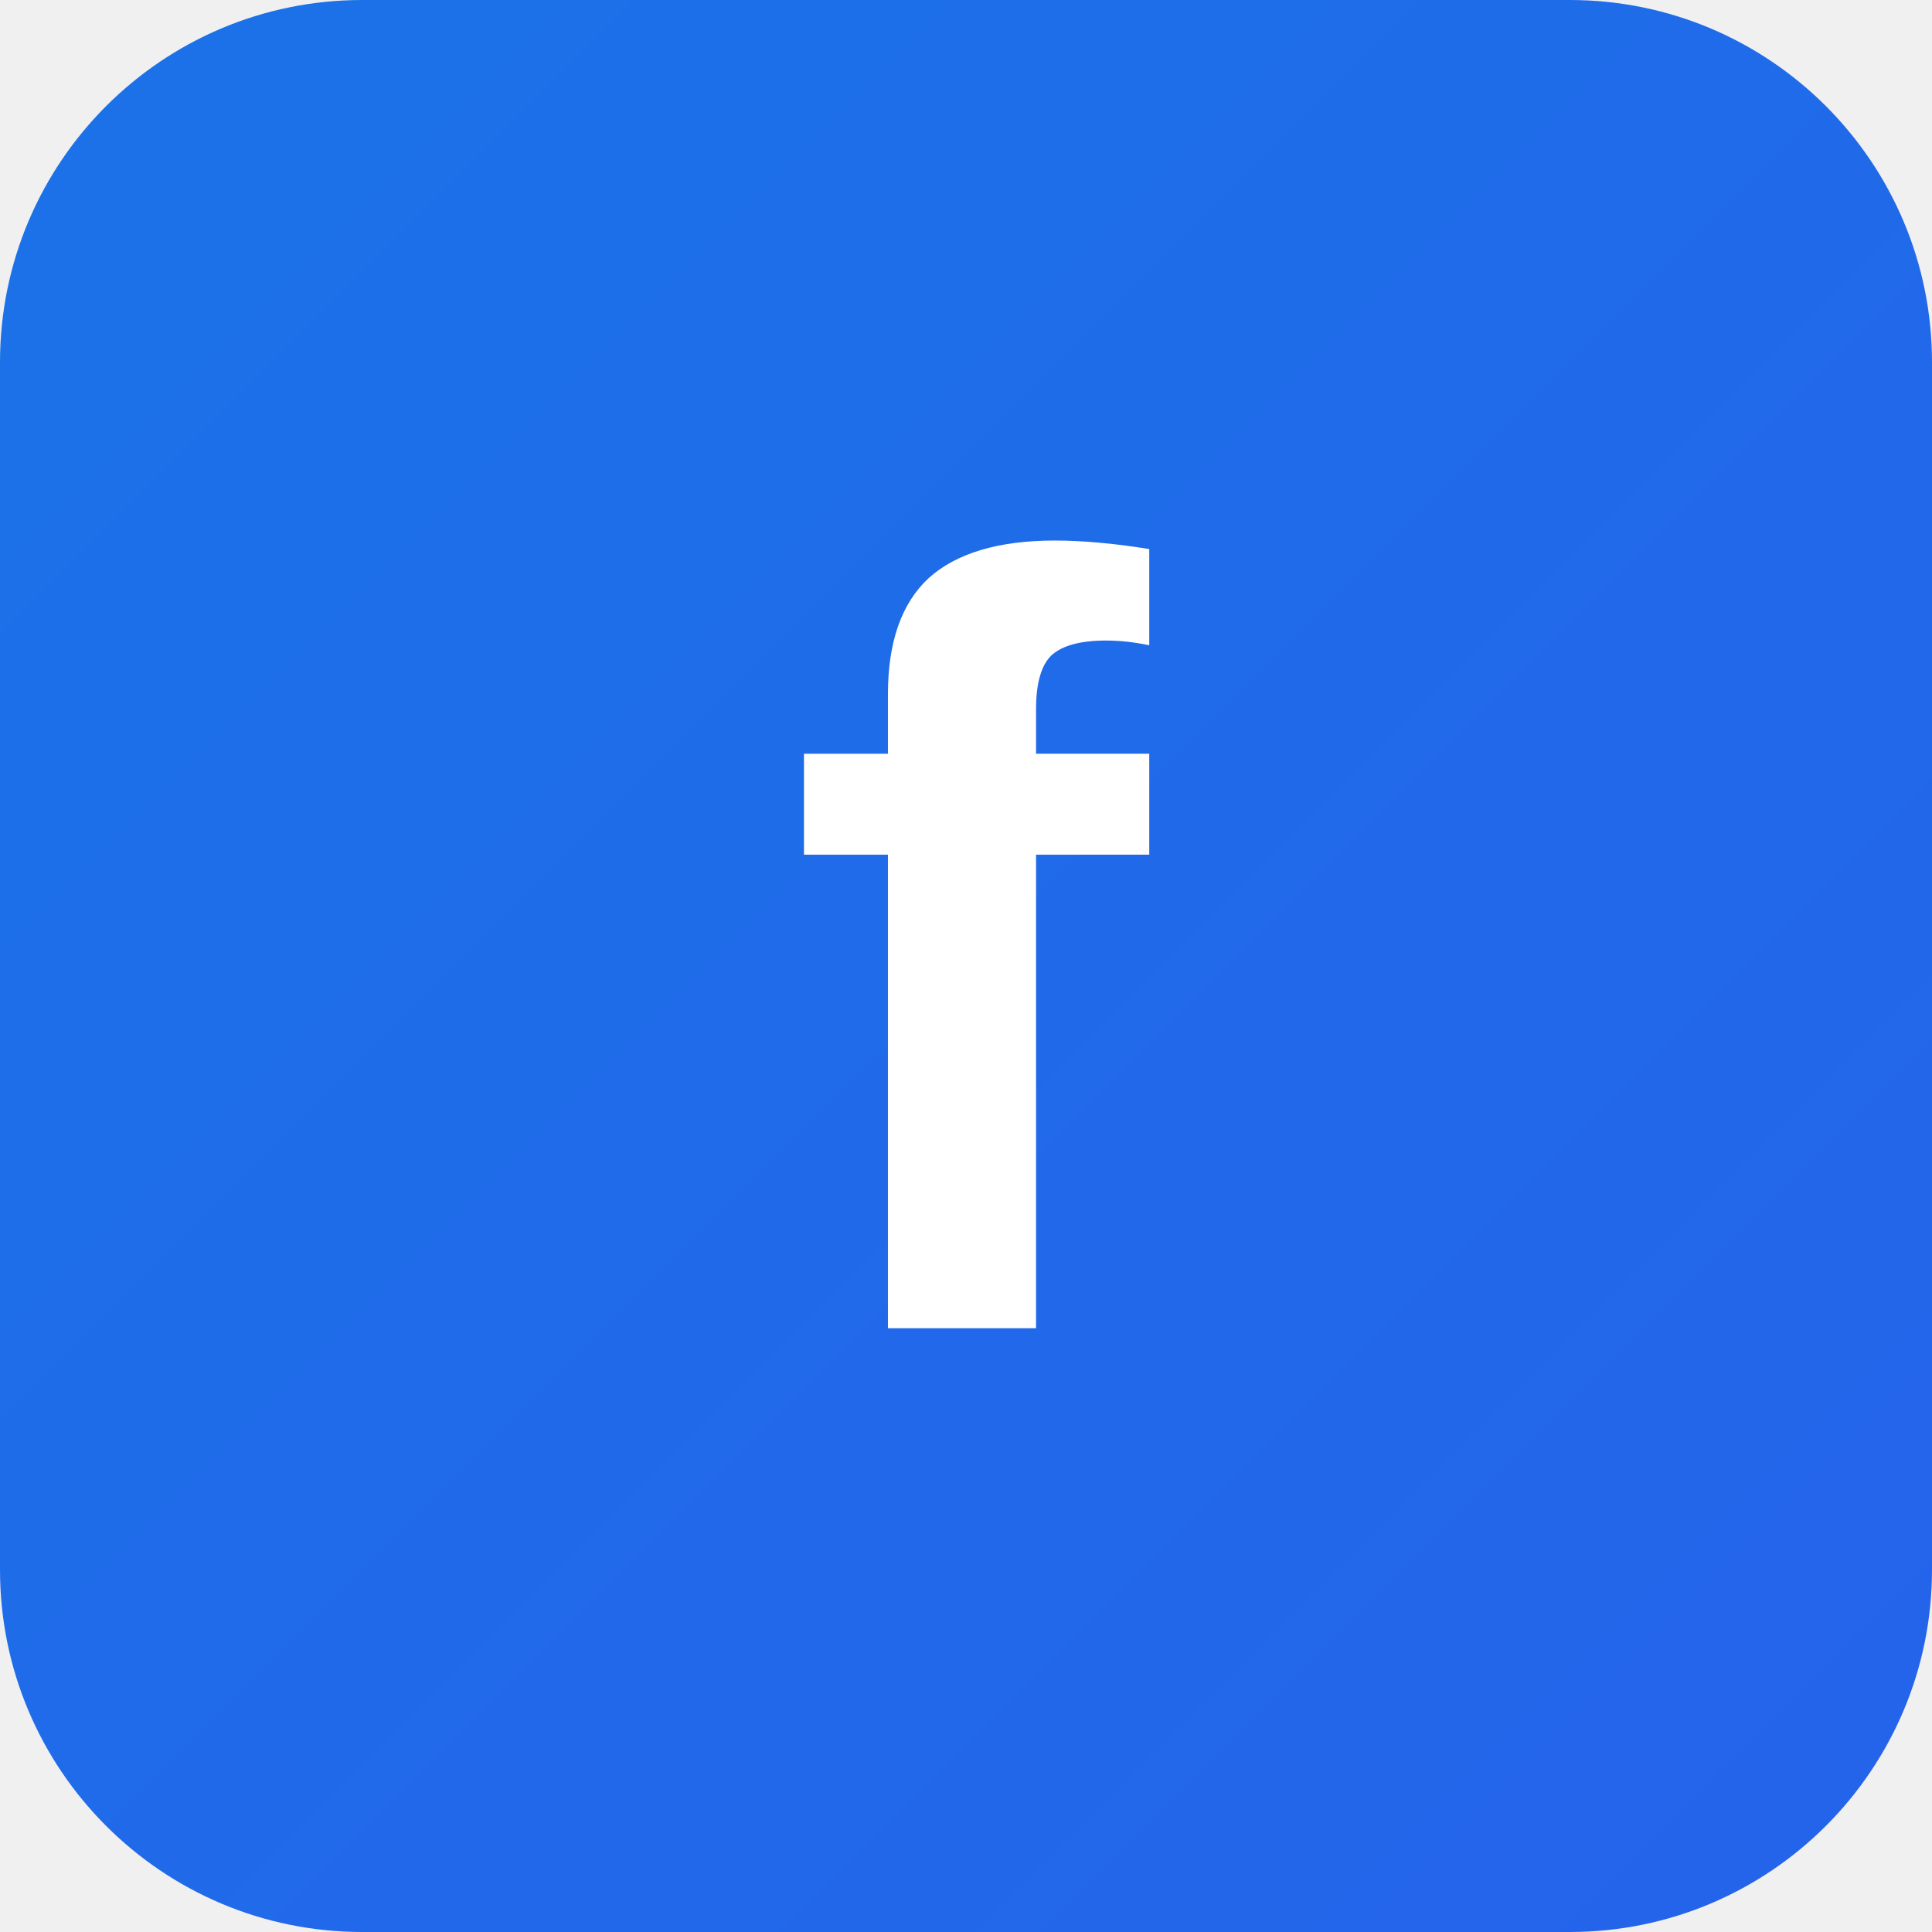
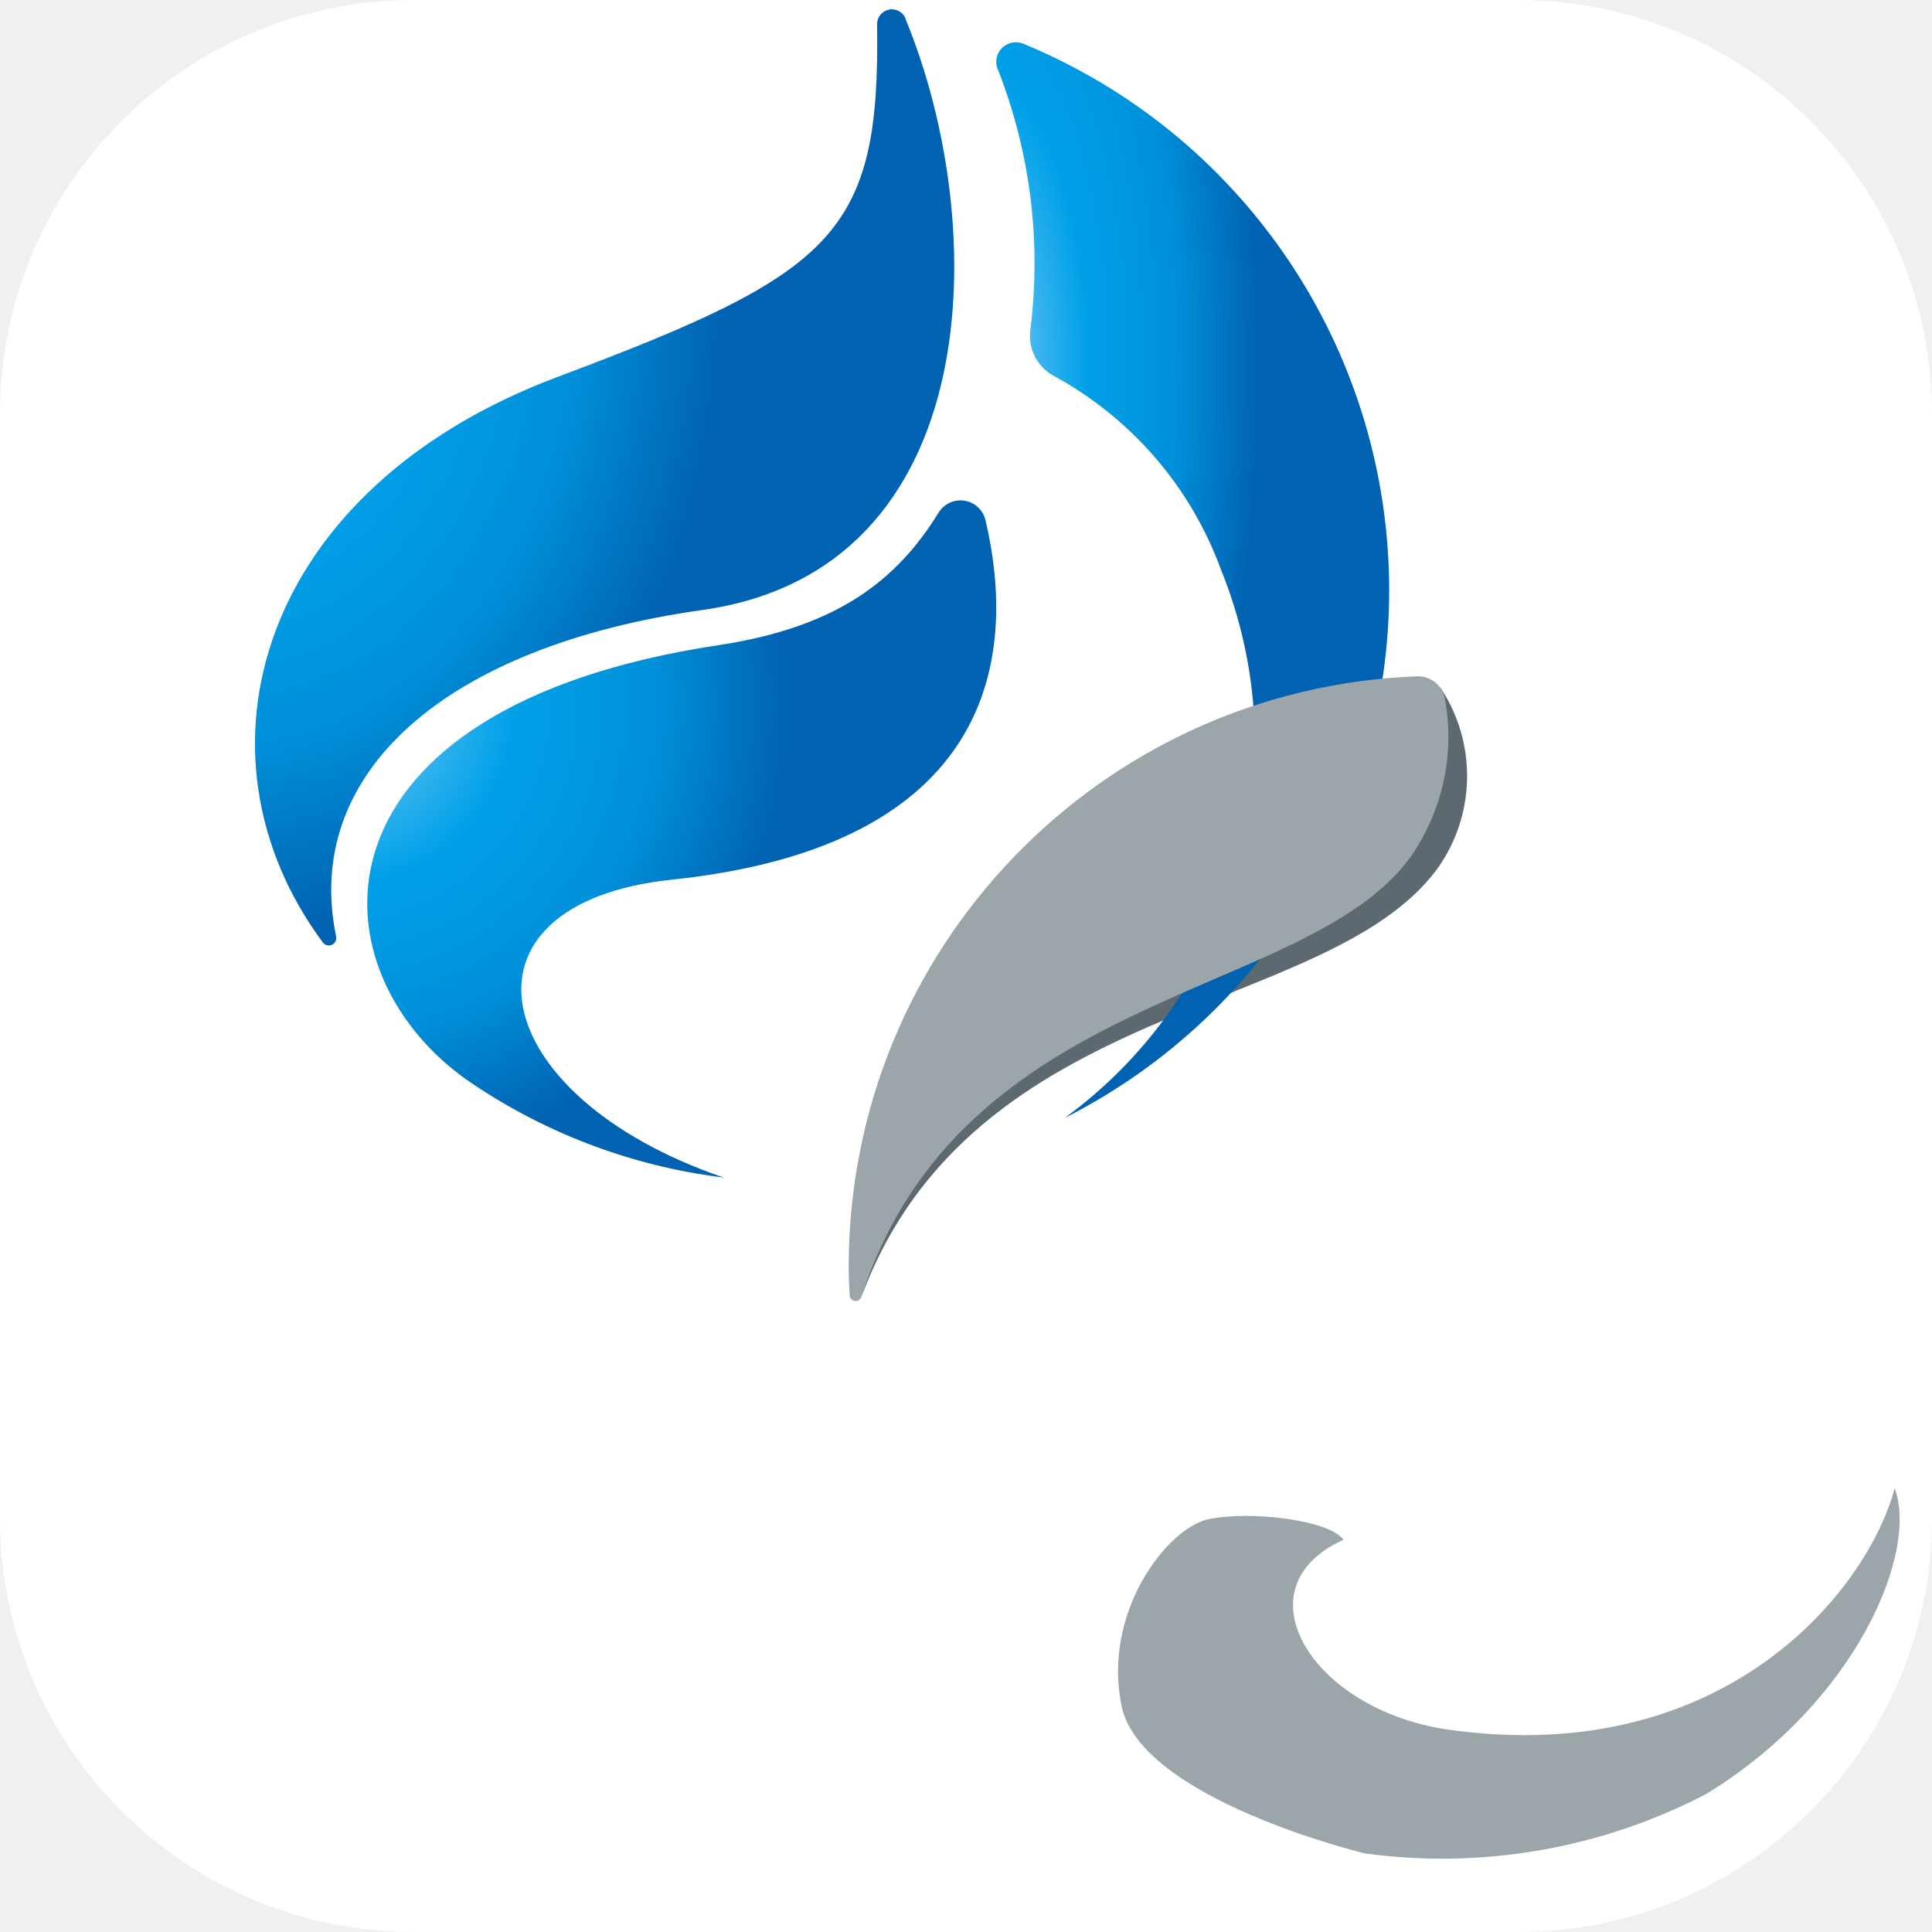
- <svg xmlns="http://www.w3.org/2000/svg" viewBox="0 0 32 32">
+ <svg xmlns="http://www.w3.org/2000/svg" viewBox="0 0 56 56">
  <defs>
-     <linearGradient id="g" x1="0" y1="0" x2="1" y2="1">
-       <stop offset="0%" stop-color="#1B72E8" />
-       <stop offset="100%" stop-color="#2563eb" />
-     </linearGradient>
+     <radialGradient id="fg" cx=".324" cy=".302" r=".723" gradientTransform="matrix(1.03 0 0 1 -.37 0)" gradientUnits="objectBoundingBox">
+       <stop offset="0" stop-color="#b2e0f8" />
+       <stop offset=".11" stop-color="#69c5f1" />
+       <stop offset=".19" stop-color="#3bb5ee" />
+       <stop offset=".36" stop-color="#00a0e9" />
+       <stop offset=".66" stop-color="#0090da" />
+       <stop offset=".95" stop-color="#0062b1" />
+     </radialGradient>
  </defs>
-   <rect width="32" height="32" rx="6" fill="url(#g)" />
-   <text x="16" y="22" font-family="Arial,sans-serif" font-size="18" font-weight="900" fill="white" text-anchor="middle">f</text>
+   <rect width="56" height="56" rx="12" fill="#fff" />
+   <g transform="translate(6, 0) scale(0.93)">
+     <path d="M38.431 21.416a7.024 7.024 0 0 1-1.241 5.174c-3.144 4.65-14.076 2.837-16.792 13.823 3.487-9.354 14.455-8.667 17.925-13.305a4.968 4.968 0 0 0 .108-5.692Z" fill="#5d6970" />
+     <path d="M35.42 47.99c-3.319 1.506-.976 5.307 3.253 5.915 8.583 1.229 13.065-4.295 13.926-7.517.747 1.964-1.175 6.656-5.879 9.529a17.812 17.812 0 0 1-10.631 1.849s-6.976-1.674-7.584-4.593 1.422-5.554 2.711-5.825 3.765.024 4.2.638Z" fill="#9ca5aa" />
+     <path d="M22.8 15.981a.8.8 0 0 1 1.464.235c1.024 4.343.193 10.155-9.776 11.2-7.055.744-5.862 6.725 1.612 9.284a17.928 17.928 0 0 1-8.041-3.07c-4.9-3.518-5.023-11.571 7.879-13.522 3.686-.555 5.553-2.008 6.862-4.127Z" fill="url(#fg)" />
+     <path d="M21.769.567a.462.462 0 0 0-.885.193c.1 6.541-1.319 7.746-9.957 10.987C1.59 15.246-.741 23.5 3.608 29.371a.233.233 0 0 0 .416-.187c-1.048-5.054 3.361-9.041 11.42-10.173 8.866-1.247 9-11.962 6.318-18.443Z" fill="url(#fg)" />
+     <path d="M25.654 10.337a1.419 1.419 0 0 0 .777 1.4 11.276 11.276 0 0 1 5.169 6.009 14.446 14.446 0 0 1-4.862 17.094 18.427 18.427 0 0 0-1.283-33.472.611.611 0 0 0-.789.837 16.565 16.565 0 0 1 .988 8.132Z" fill="url(#fg)" />
+     <path d="M38.582 21.771a.856.856 0 0 0-.855-.693A18.414 18.414 0 0 0 20 39.485c0 .313.012.6.03.885a.187.187 0 0 0 .367.042c3.132-9.6 13.781-9.228 17.07-13.643a6.549 6.549 0 0 0 1.114-5Z" fill="#9ca5aa" />
+   </g>
</svg>
